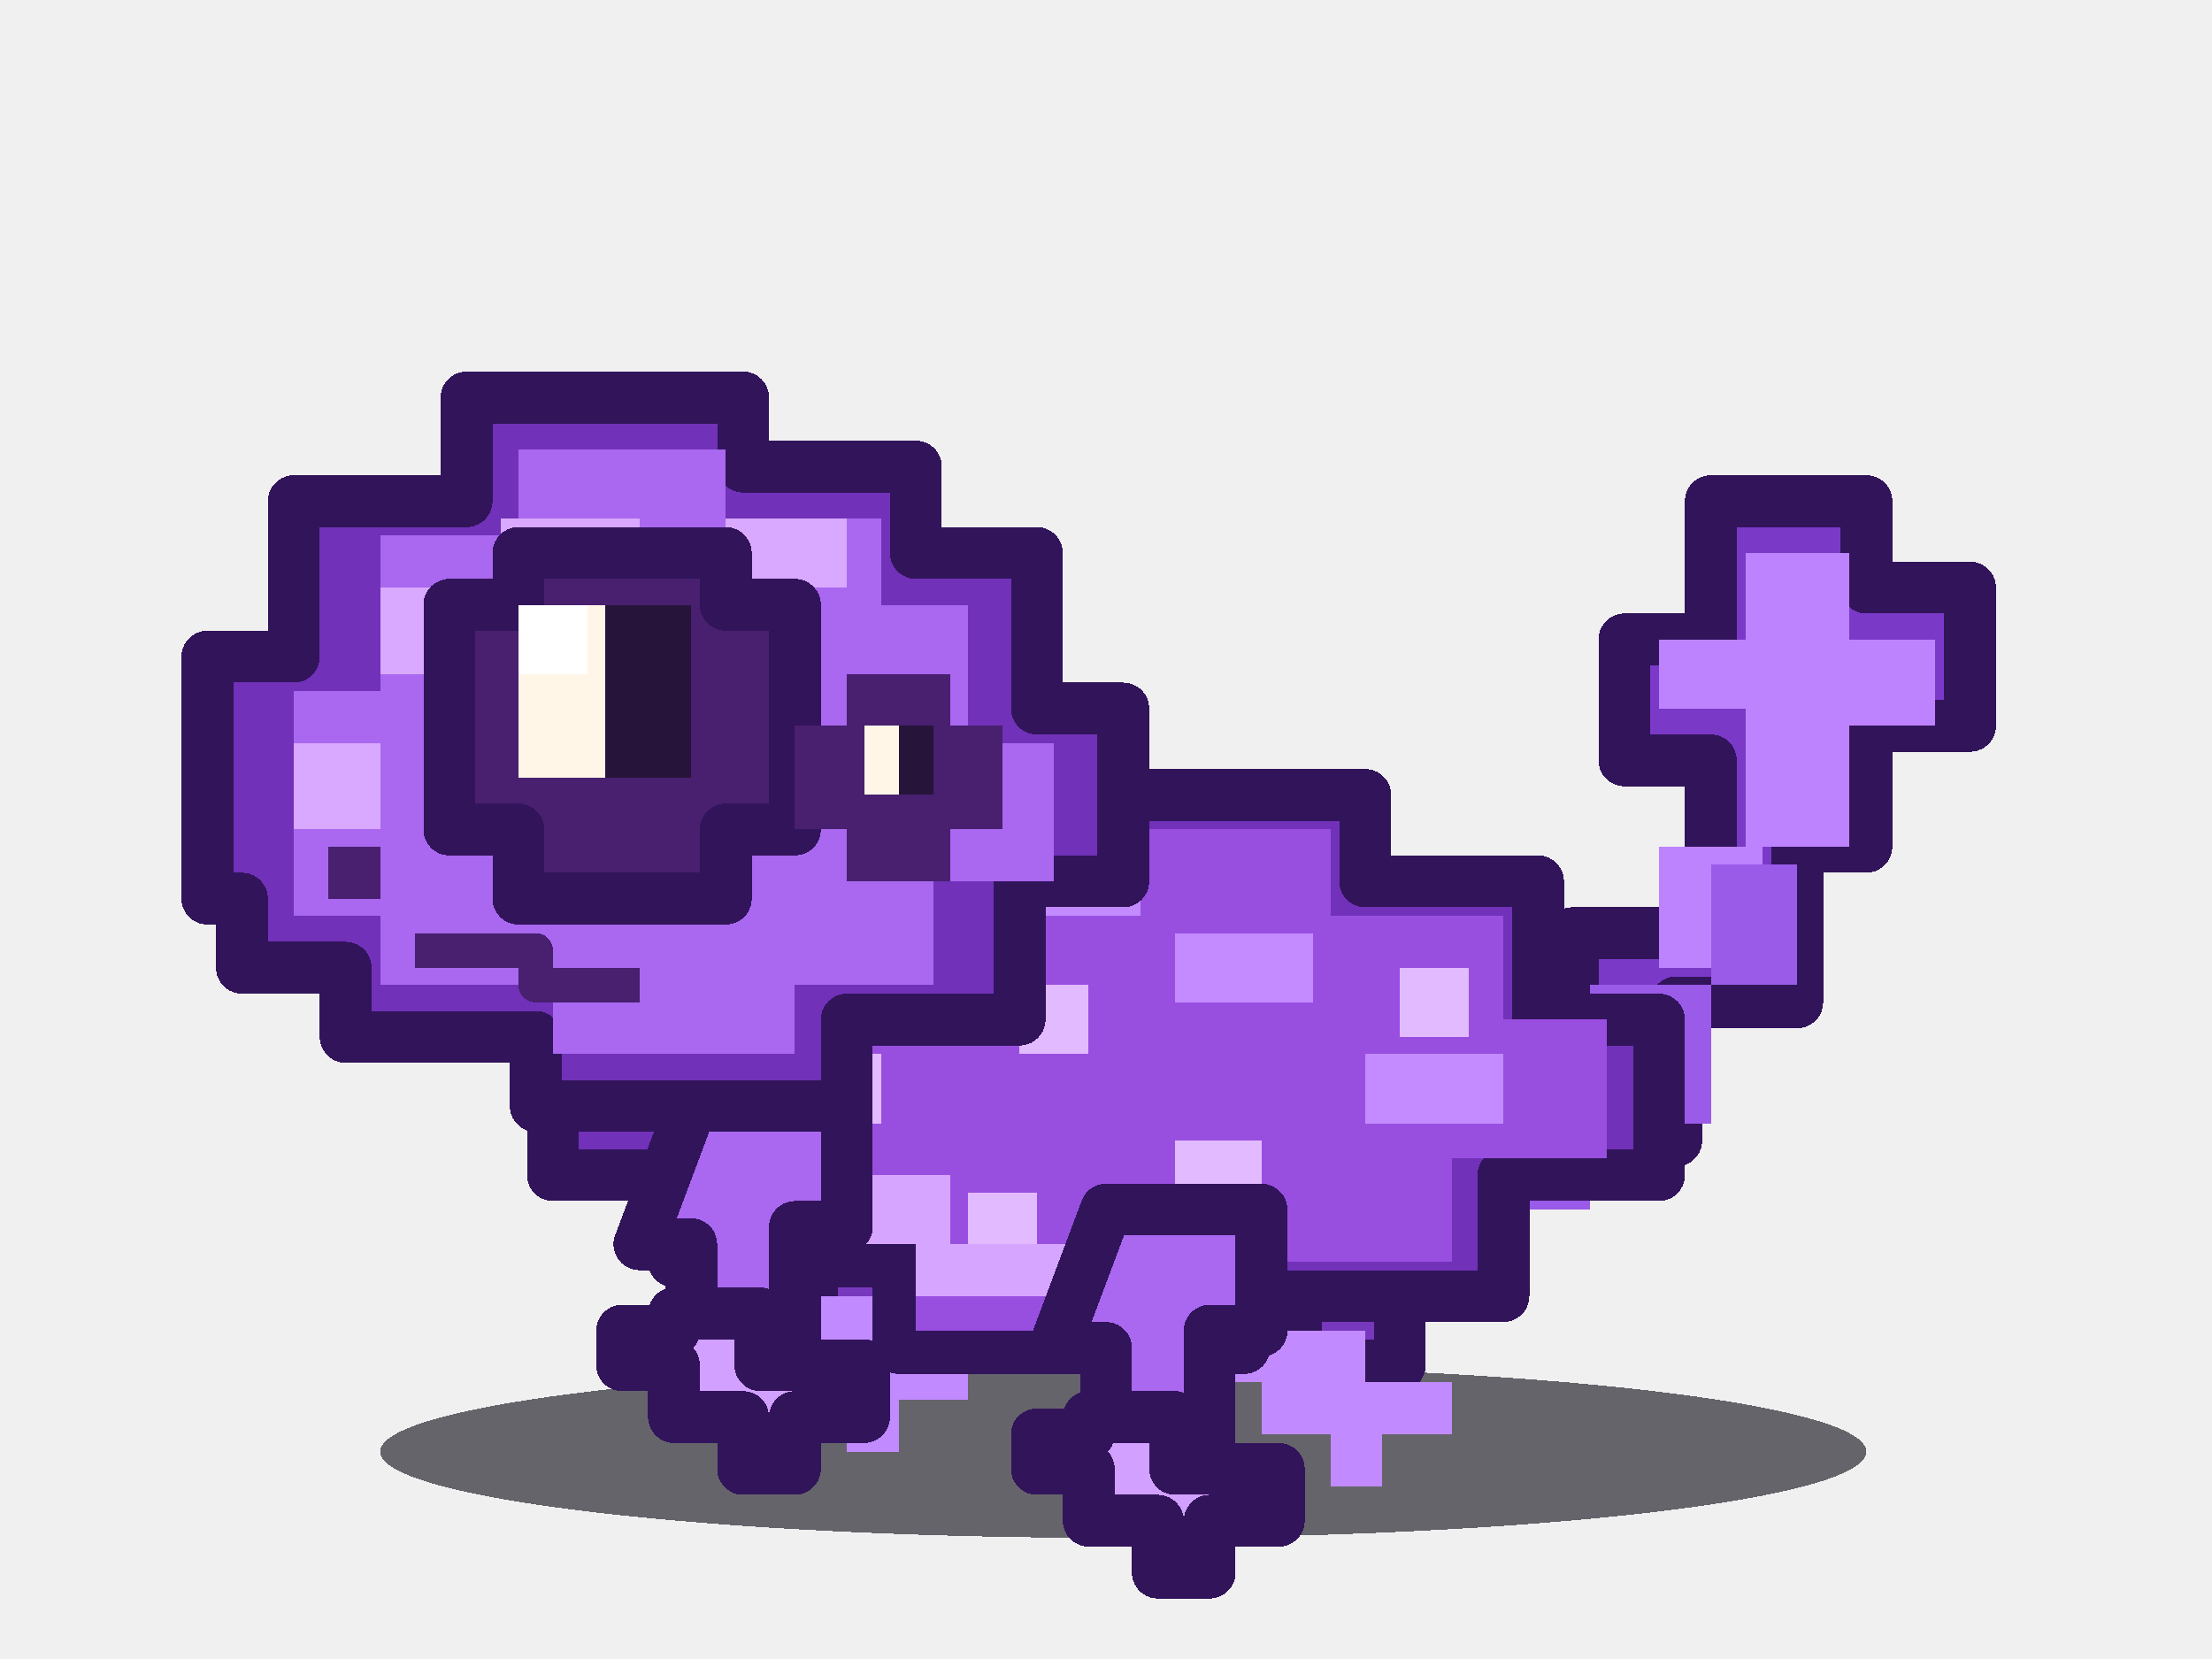
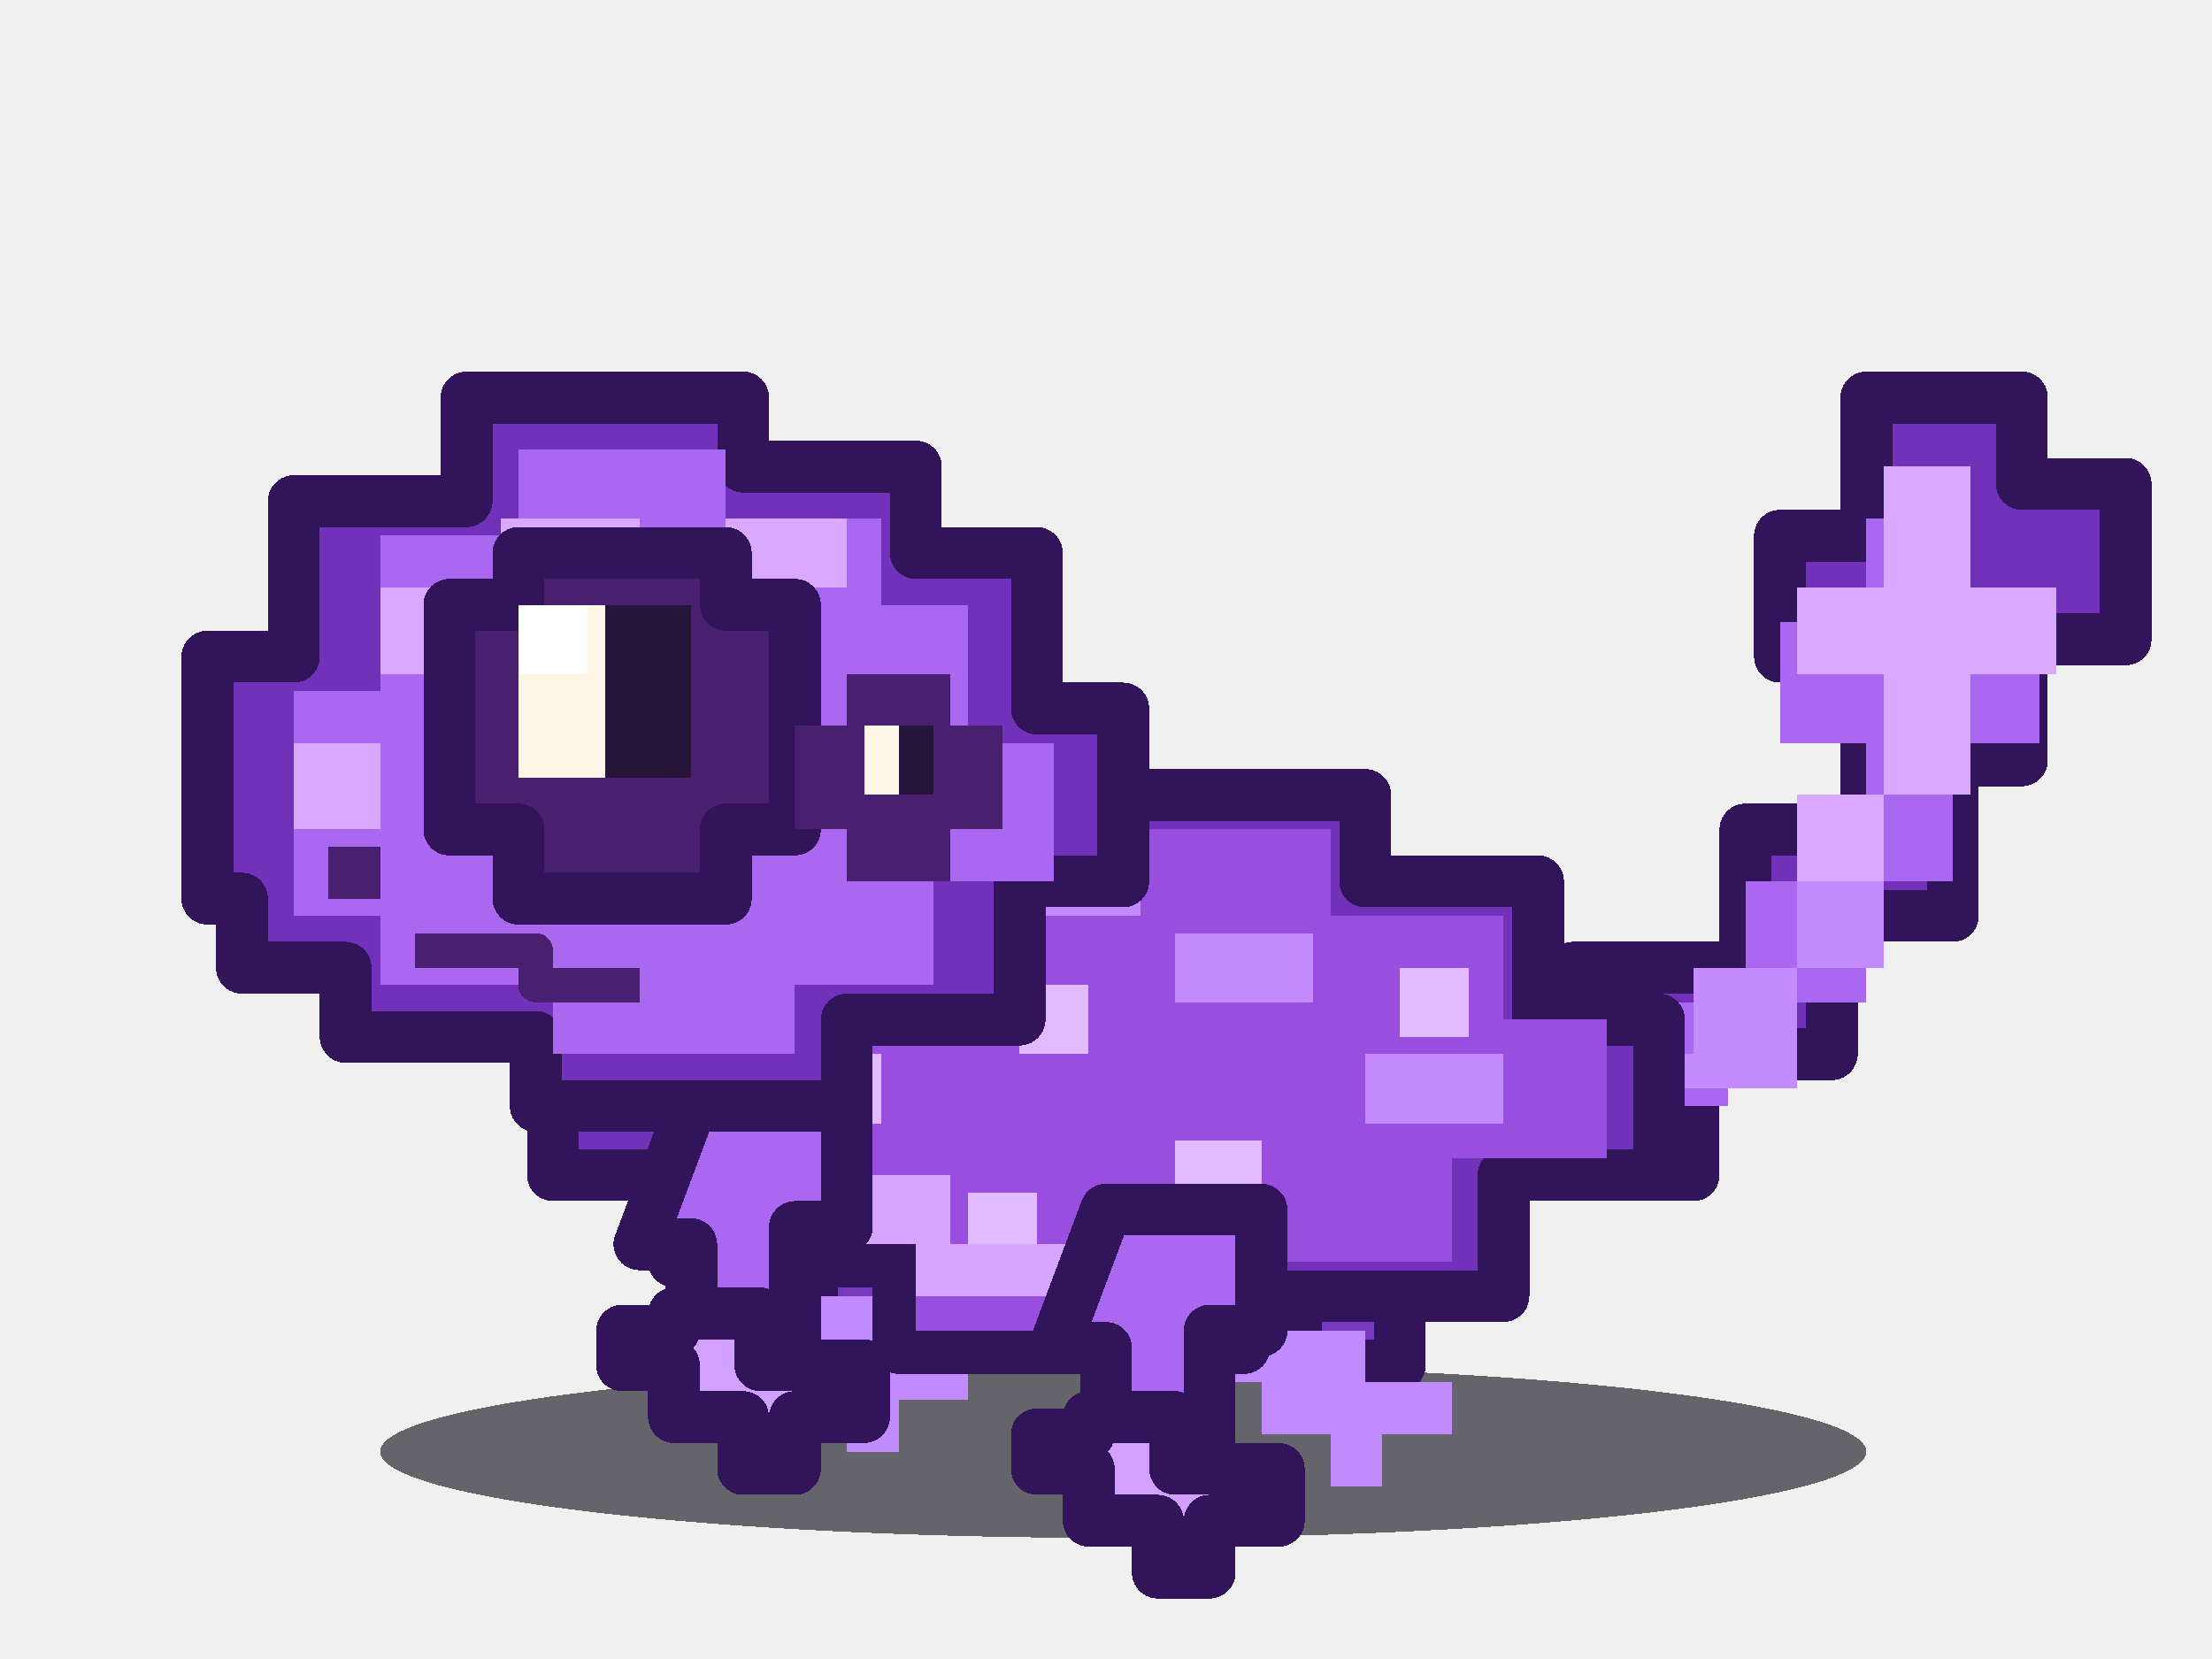
<svg xmlns="http://www.w3.org/2000/svg" viewBox="0 0 128 96" shape-rendering="crispEdges">
  <style>
@keyframes bounce{0%,100%{transform:translateY(0)}50%{transform:translateY(-2px)}}
- @keyframes tail{0%,100%{transform:rotate(0)}50%{transform:rotate(-5deg)}}
+ @keyframes tail{0%,100%{transform:rotate(0)}50%{transform:rotate(-6deg)}}
@keyframes step{0%,100%{transform:translateY(0)}50%{transform:translateY(-3px)}}
- .body{animation:bounce .85s steps(2,end) infinite}.tail{animation:tail .9s steps(2,end) infinite;transform-box:fill-box;transform-origin:15% 80%}.legs{animation:step .28s steps(2,end) infinite;transform-box:fill-box;transform-origin:top center}
+ .body{animation:bounce .85s steps(2,end) infinite}.tail{animation:tail .9s steps(2,end) infinite;transform-box:fill-box;transform-origin:10% 85%}.legs{animation:step .28s steps(2,end) infinite;transform-box:fill-box;transform-origin:top center}
@media(prefers-reduced-motion:reduce){.body,.tail,.legs{animation:none}}
</style>
  <ellipse cx="65" cy="84" rx="43" ry="5" fill="#080713" opacity=".6" />
  <g stroke="#32145b" stroke-width="3" stroke-linejoin="round">
    <g class="tail">
-       <path fill="#7b39c8" d="M78 61H91V54H99V44H94V37H99V29H108V34H114V42H108V49H104V58H97V66H86V71H77Z" />
-       <path fill="#bd83ff" stroke="none" d="M101 32h6v5h5v5h-5v7h-5v7h-6v-7h5v-8h-5v-4h5z" />
-       <path fill="#9a5be8" stroke="none" d="M82 62h10v-5h7v-7h5v7h-5v8h-7v5h-8z" />
+       <path fill="#7131b8" d="M79 63H91V56H101V48H108V38H103V31H108V23H117V28H123V37H117V44H113V53H106V61H98V68H87V73H78Z" />
+       <path fill="#a968ef" stroke="none" d="M83 64h9v-6h9v-7h7v-8h-5v-7h5v-6h5v7h5v6h-5v8h-5v7h-8v6h-9v4h-8z" />
+       <path fill="#d9a8ff" stroke="none" d="M109 27h5v7h5v5h-5v7h-5v7h-5v-7h5v-7h-5v-5h5z" />
+       <path fill="#c38bff" stroke="none" d="M91 61h7v-5h6v-5h5v5h-5v7h-7v4h-6z" />
    </g>
    <g class="legs" fill="#7838bd">
      <path d="M48 62h9v8h-4v7h-6v-7h-3z" />
      <path fill="#c18aff" d="M46 75h5v3h5v3h-4v3h-3v-3h-4v-3h-3v-2h4z" stroke="none" />
      <path d="M76 64h9v8h-4v7h-6v-7h-3z" />
      <path fill="#c18aff" d="M74 77h5v3h5v3h-4v3h-3v-3h-4v-3h-3v-2h4z" stroke="none" />
    </g>
    <g class="body">
      <path fill="#7131b8" d="M34 56H47V49H63V46H79V51H89V59H96V68H87V75H72V78H52V73H39V68H32V61H34Z" />
      <path fill="#984fe0" stroke="none" d="M38 57h10v-6h15v-3h14v5h10v6h6v8h-9v6H71v4H53v-5H42v-5h-4z" />
      <path fill="#c38bff" stroke="none" d="M48 53h9v-4h9v4h-9v4h-9zM68 54h8v4h-8zM79 61h8v4h-8z" />
      <path fill="#e2baff" stroke="none" d="M47 61h4v4h-4zM59 57h4v4h-4zM68 66h5v4h-5zM81 56h4v4h-4zM56 69h4v4h-4z" />
      <path fill="#d6a5ff" stroke="none" d="M45 68h10v4h13v3H53v-3H45z" />
    </g>
    <g class="legs" stroke="#32145b" stroke-width="3">
      <path fill="#a968ef" d="M40 64h9v7h-3v7h-6v-6h-3z" />
      <path fill="#d2a0ff" d="M39 76h5v3h6v3h-4v3h-3v-3h-4v-3h-3v-2h3z" />
      <path fill="#a968ef" d="M64 70h9v7h-3v7h-6v-6h-3z" />
      <path fill="#d2a0ff" d="M63 82h5v3h6v3h-4v3h-3v-3h-4v-3h-3v-2h3z" />
    </g>
    <g class="body">
      <path fill="#7131b8" d="M12 49V38H17V29H27V23H43V27H53V32H60V41H65V51H59V59H49V64H31V60H20V56H14V52H12Z" />
      <path fill="#a968ef" stroke="none" d="M17 40h5v-9h8v-5h12v4h9v5h5v8h5v8h-7v6H46v4H32v-4H22v-4h-5z" />
      <path fill="#d9a8ff" stroke="none" d="M22 34h7v-4h8v4h-8v5h-7zM42 30h7v4h-7zM17 43h5v5h-5z" />
-       <path fill="#48206f" stroke="#32145b" stroke-width="3" d="M30 32h12v3h4v13h-4v4H30v-4h-4V35h4z" />
+       <path fill="#48206f" stroke="#32145b" d="M30 32h12v3h4v13h-4v4H30v-4h-4V35h4z" />
      <path fill="#fff6e8" stroke="none" d="M30 35h10v10H30z" />
      <path fill="#26143a" stroke="none" d="M35 35h5v10h-5z" />
      <path fill="#fff" stroke="none" d="M30 35h4v4h-4z" />
      <path fill="#48206f" stroke="none" d="M49 39h6v3h3v6h-3v3h-6v-3h-3v-6h3z" />
      <path fill="#fff6e8" stroke="none" d="M50 42h4v4h-4z" />
      <path fill="#26143a" stroke="none" d="M52 42h2v4h-2z" />
      <path fill="#48206f" stroke="none" d="M19 49h3v3h-3z" />
      <path fill="none" stroke="#48206f" stroke-width="2" d="M24 55h7v2h6" />
    </g>
  </g>
</svg>
